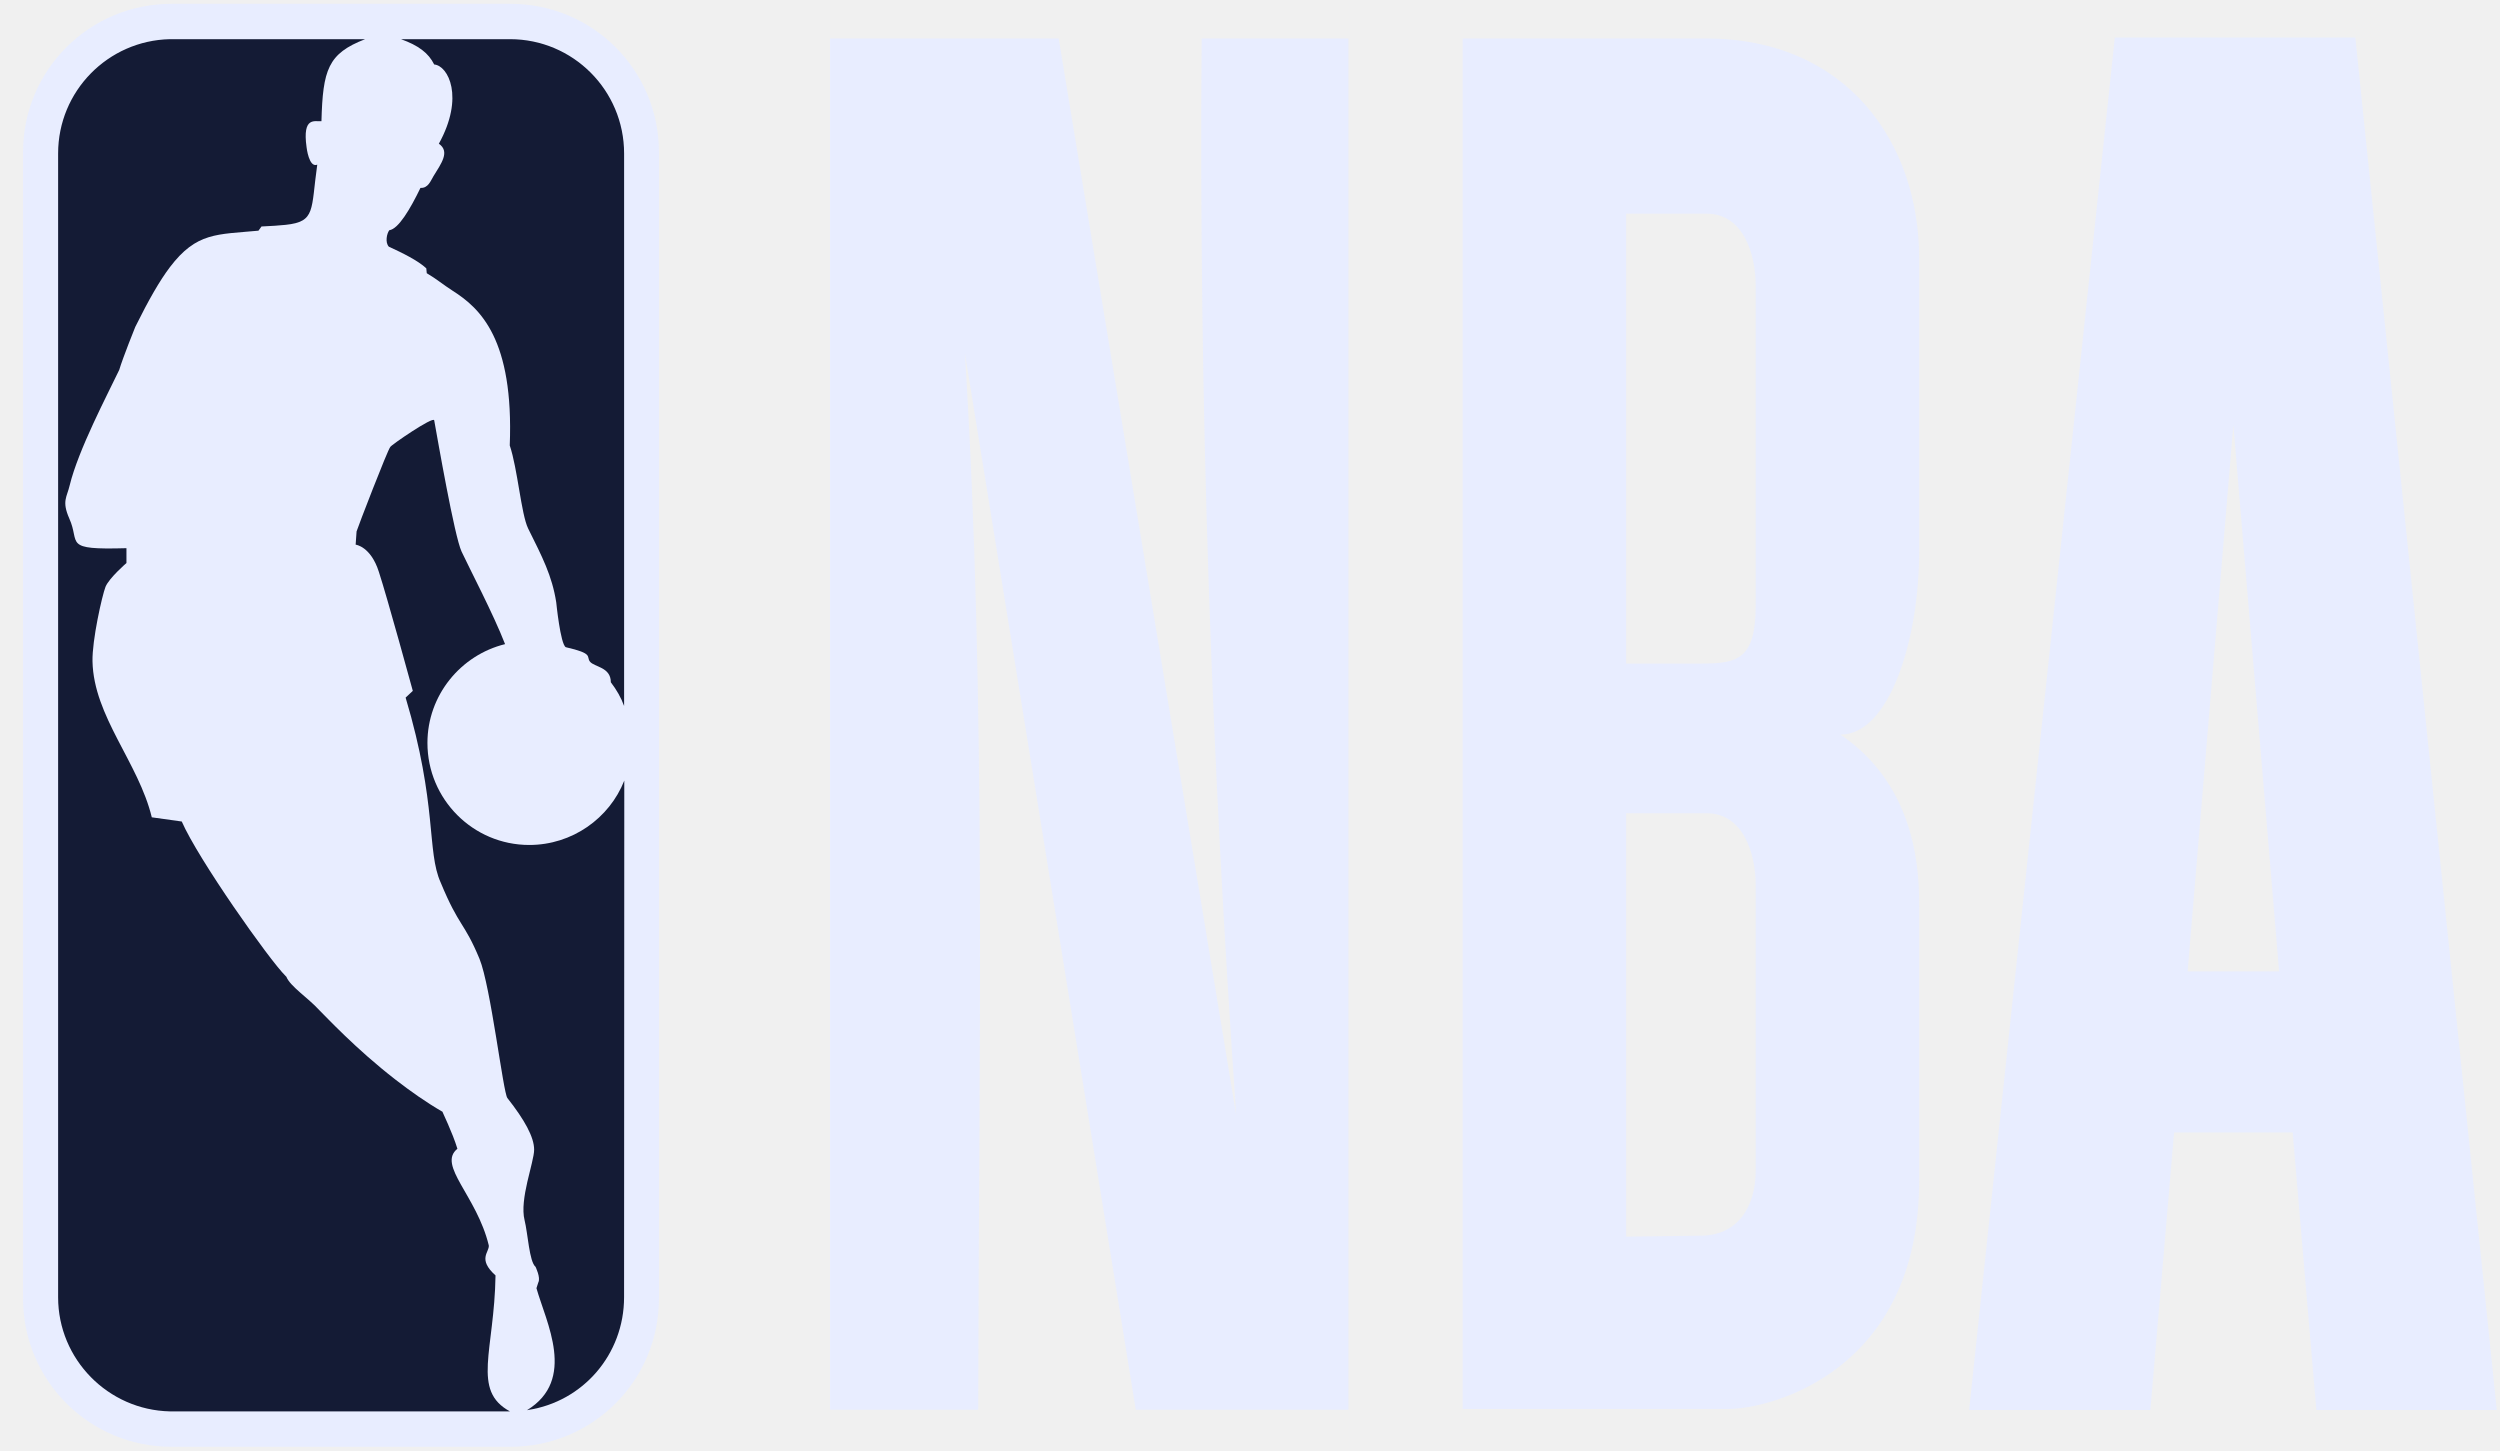
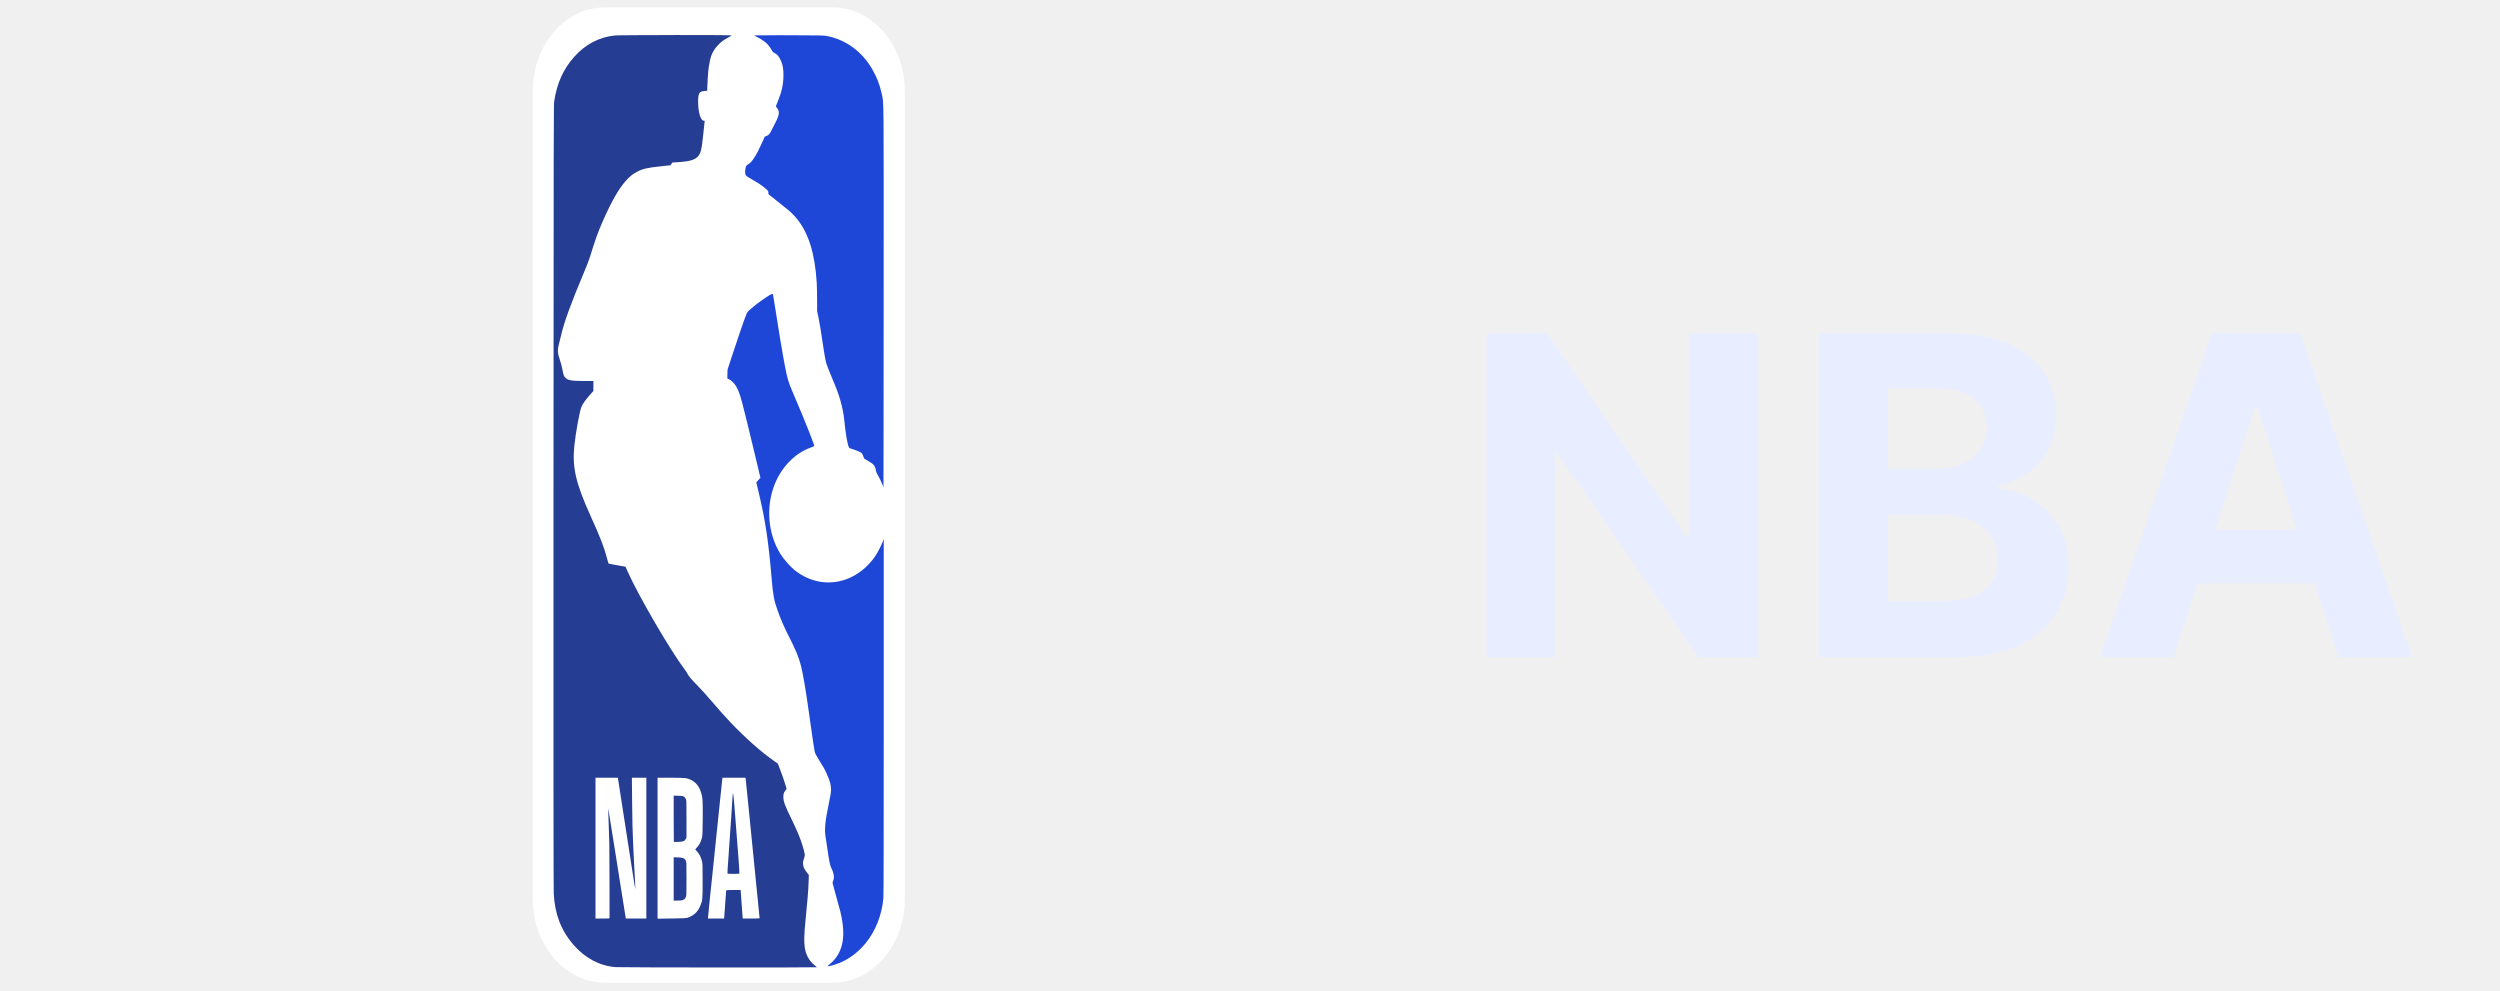
- <svg xmlns="http://www.w3.org/2000/svg" width="81" height="47" viewBox="0 0 81 47" fill="none">
-   <g clip-path="url(#clip0_412_12670)">
-     <path d="M5.557 0.124H16.539C19.205 0.124 21.351 2.27 21.351 4.935V42.065C21.351 44.731 19.205 46.876 16.539 46.876H5.557C2.892 46.876 0.746 44.731 0.746 42.065V4.935C0.746 2.27 2.892 0.124 5.557 0.124Z" fill="#E8EDFF" />
-     <path d="M13.812 8.694L13.827 8.852C14.159 9.048 14.332 9.206 14.671 9.424C15.559 9.989 16.651 10.991 16.516 14.432C16.771 15.185 16.885 16.654 17.11 17.12C17.57 18.047 17.886 18.649 18.022 19.515C18.022 19.515 18.157 20.871 18.331 20.969C19.249 21.179 18.986 21.27 19.114 21.436C19.257 21.616 19.791 21.609 19.791 22.106C19.98 22.354 20.123 22.603 20.221 22.874V4.974C20.221 2.925 18.564 1.269 16.523 1.269H12.991C13.556 1.472 13.88 1.713 14.068 2.089C14.52 2.127 15.055 3.144 14.219 4.657C14.587 4.913 14.301 5.29 14.038 5.719C13.955 5.855 13.872 6.103 13.623 6.088C13.292 6.773 12.908 7.421 12.614 7.459C12.532 7.564 12.471 7.858 12.599 7.993C13.029 8.189 13.548 8.445 13.812 8.694Z" fill="#141B35" />
-     <path d="M17.11 45.683L17.073 45.691C18.692 44.704 17.69 42.837 17.381 41.737L17.442 41.549C17.524 41.398 17.351 41.044 17.351 41.044C17.148 40.879 17.103 39.96 16.997 39.538C16.824 38.853 17.306 37.656 17.306 37.249C17.306 36.842 16.997 36.285 16.44 35.577C16.304 35.419 15.898 31.948 15.536 31.067C15.032 29.854 14.881 30.05 14.279 28.596C13.819 27.58 14.181 26.081 13.142 22.602L13.375 22.384C13.375 22.384 12.547 19.356 12.275 18.528C12.012 17.7 11.523 17.647 11.523 17.647L11.553 17.218C11.59 17.09 12.562 14.567 12.644 14.484C12.652 14.431 14.045 13.475 14.068 13.618C14.18 14.236 14.723 17.376 14.956 17.873C15.19 18.377 15.995 19.914 16.364 20.87C14.926 21.224 13.849 22.527 13.849 24.071C13.849 25.893 15.325 27.377 17.148 27.377C18.541 27.377 19.746 26.511 20.227 25.291L20.22 42.031C20.22 43.883 18.887 45.412 17.11 45.683Z" fill="#141B35" />
-     <path d="M11.831 1.269C10.626 1.735 10.46 2.255 10.415 3.927C10.212 3.949 9.79 3.754 9.933 4.77C9.933 4.77 10.008 5.448 10.279 5.335C10.069 6.811 10.236 7.18 9.255 7.285C9.045 7.308 8.788 7.323 8.472 7.338L8.374 7.474C7.034 7.602 6.37 7.516 5.505 8.656C5.174 9.093 4.82 9.71 4.383 10.591C4.383 10.591 3.984 11.578 3.863 11.985C3.479 12.79 2.538 14.575 2.259 15.72C2.169 16.111 1.996 16.232 2.244 16.797C2.613 17.61 2.003 17.821 4.097 17.761V18.242C4.097 18.242 3.539 18.724 3.419 19.011C3.306 19.304 2.982 20.743 2.997 21.428C3.035 23.213 4.488 24.704 4.918 26.481L5.889 26.617C6.416 27.829 8.72 31.097 9.255 31.624C9.263 31.632 9.27 31.64 9.278 31.647C9.398 31.956 9.993 32.34 10.34 32.724C10.55 32.927 11.522 33.981 12.817 34.983C13.293 35.351 13.804 35.714 14.338 36.022C14.323 36.015 14.655 36.678 14.82 37.22C14.158 37.754 15.445 38.733 15.837 40.352C15.86 40.571 15.46 40.789 16.055 41.324C16.018 43.771 15.272 45.052 16.522 45.729H5.505C3.502 45.684 1.883 44.042 1.883 42.032V4.974C1.883 2.948 3.502 1.314 5.505 1.269H11.831Z" fill="#141B35" />
-     <path fill-rule="evenodd" clip-rule="evenodd" d="M26.893 1.246V45.676H31.695C31.707 34.234 31.967 22.746 31.262 11.438L36.799 45.676H43.689V1.246H38.934C38.837 13.026 39.255 24.642 40.054 36.136L34.301 1.246H26.893Z" fill="#E8EDFF" />
-     <path fill-rule="evenodd" clip-rule="evenodd" d="M68.52 1.216L63.8 45.683H69.672L70.44 36.691H74.282L75.05 45.683H80.895L76.313 1.216H68.52ZM72.361 13.767L73.843 31.474H70.879L72.361 13.767Z" fill="#E8EDFF" />
-     <path d="M47.391 1.246V45.652H55.98C57.387 45.652 62.181 44.422 62.181 38.256V29.387C62.181 28.453 62.189 25.523 59.629 23.802C61.229 23.802 62.181 20.699 62.181 17.879V8.366C62.181 4.659 59.874 1.236 55.239 1.246H47.391ZM52.687 6.923H55.294C56.488 6.923 56.885 8.242 56.885 9.256V19.598C56.885 21.367 56.303 21.5 55.101 21.5H52.687V6.923ZM52.687 26.349H55.294C56.488 26.349 56.885 27.668 56.885 28.681V37.919C56.885 39.122 56.285 40.036 55.101 40.036L52.687 40.067V26.349Z" fill="#E8EDFF" />
-   </g>
-   <defs>
-     <clipPath id="clip0_412_12670">
-       <rect width="80.15" height="46.752" fill="white" transform="translate(0.746094 0.124023)" />
-     </clipPath>
-   </defs>
+ <svg xmlns="http://www.w3.org/2000/svg" width="101" height="40" viewBox="0 0 101 40" fill="none">
+   <path fill-rule="evenodd" clip-rule="evenodd" d="M36.556 3.688C36.556 1.818 35.251 0.299 33.644 0.299H24.435C22.828 0.299 21.523 1.818 21.523 3.688V36.311C21.523 38.182 22.828 39.701 24.435 39.701H33.644C35.251 39.701 36.556 38.182 36.556 36.311V3.688Z" fill="white" />
+   <path fill-rule="evenodd" clip-rule="evenodd" d="M31.4 1.423C30.909 1.423 30.549 1.426 30.527 1.429L30.473 1.438L30.591 1.497C30.746 1.574 30.918 1.694 31.009 1.788C31.05 1.83 31.116 1.921 31.156 1.99C31.211 2.087 31.24 2.121 31.277 2.137C31.397 2.185 31.487 2.295 31.567 2.494C31.628 2.647 31.651 2.795 31.651 3.048C31.651 3.398 31.582 3.714 31.418 4.113L31.343 4.295L31.397 4.367C31.511 4.518 31.488 4.657 31.283 5.037C31.235 5.127 31.18 5.234 31.162 5.276C31.107 5.4 31.056 5.458 30.973 5.491L30.896 5.521L30.798 5.741C30.558 6.275 30.377 6.56 30.223 6.642C30.194 6.658 30.163 6.682 30.154 6.695C30.127 6.736 30.104 6.845 30.104 6.932C30.105 7.086 30.114 7.096 30.37 7.242C30.631 7.391 30.829 7.525 30.955 7.64C31.035 7.712 31.042 7.723 31.042 7.784C31.042 7.837 31.049 7.854 31.081 7.877C31.193 7.958 31.286 8.03 31.376 8.107C31.431 8.155 31.562 8.26 31.666 8.341C31.909 8.529 32.039 8.651 32.19 8.834C32.664 9.407 32.925 10.246 32.996 11.429C33.004 11.561 33.011 11.871 33.011 12.118L33.011 12.567L33.06 12.794C33.11 13.027 33.161 13.337 33.238 13.87C33.291 14.238 33.342 14.526 33.382 14.675C33.398 14.736 33.487 14.968 33.581 15.19C33.799 15.707 33.872 15.903 33.959 16.204C34.028 16.447 34.086 16.741 34.108 16.971C34.164 17.551 34.246 18.012 34.307 18.089C34.316 18.101 34.396 18.133 34.486 18.16C34.575 18.187 34.687 18.231 34.736 18.257C34.819 18.302 34.826 18.312 34.87 18.418L34.917 18.53L35.08 18.626C35.169 18.678 35.261 18.741 35.283 18.766C35.335 18.823 35.374 18.913 35.386 19.003C35.391 19.042 35.415 19.108 35.439 19.148C35.536 19.311 35.679 19.622 35.692 19.698C35.694 19.709 35.697 16.259 35.7 12.031C35.703 3.582 35.709 4.181 35.618 3.77C35.543 3.429 35.415 3.099 35.243 2.804C34.825 2.082 34.187 1.611 33.415 1.456C33.288 1.43 33.131 1.427 31.927 1.424C31.742 1.423 31.564 1.423 31.401 1.423L31.4 1.423L31.4 1.423ZM31.196 11.875C31.126 11.875 30.621 12.227 30.325 12.483C30.211 12.582 30.194 12.604 30.147 12.713C30.076 12.881 29.805 13.671 29.521 14.538L29.392 14.934L29.387 15.12C29.382 15.291 29.384 15.305 29.408 15.306C29.448 15.306 29.568 15.393 29.64 15.474C29.782 15.634 29.869 15.835 29.984 16.27C30.075 16.614 30.293 17.502 30.476 18.274L30.662 19.056L30.721 19.301L30.638 19.394L30.555 19.486L30.588 19.627L30.662 19.94C30.926 21.063 31.048 21.879 31.17 23.33C31.227 24.022 31.271 24.262 31.41 24.65C31.543 25.025 31.688 25.358 31.871 25.712C32.131 26.215 32.279 26.574 32.362 26.906C32.444 27.236 32.549 27.857 32.671 28.723C32.83 29.859 32.886 30.239 32.91 30.346C32.933 30.445 32.957 30.494 33.07 30.674C33.264 30.98 33.309 31.061 33.405 31.272C33.561 31.616 33.6 31.823 33.558 32.08C33.546 32.157 33.51 32.343 33.478 32.492C33.328 33.206 33.3 33.547 33.364 33.88C33.372 33.921 33.404 34.137 33.436 34.361C33.5 34.811 33.541 35 33.596 35.094C33.644 35.176 33.691 35.344 33.691 35.432C33.691 35.471 33.678 35.535 33.663 35.575C33.647 35.614 33.635 35.658 33.635 35.672C33.635 35.686 33.698 35.92 33.776 36.193C33.853 36.467 33.933 36.757 33.953 36.839C34.109 37.486 34.106 38.012 33.943 38.389C33.831 38.648 33.693 38.822 33.442 39.02C33.419 39.038 33.425 39.04 33.486 39.032C33.58 39.018 33.755 38.967 33.907 38.907C34.302 38.752 34.697 38.45 34.996 38.075C35.378 37.595 35.627 36.957 35.688 36.299C35.699 36.189 35.703 33.886 35.703 28.959L35.703 21.779L35.658 21.895C35.599 22.043 35.461 22.314 35.383 22.433C35.157 22.776 34.846 23.069 34.51 23.255C33.717 23.695 32.795 23.603 32.076 23.012C31.904 22.87 31.643 22.566 31.52 22.365C31.021 21.543 30.936 20.478 31.298 19.564C31.571 18.875 32.116 18.314 32.728 18.092C32.81 18.062 32.882 18.032 32.889 18.025C32.905 18.009 32.872 17.911 32.684 17.433C32.535 17.052 32.339 16.579 32.017 15.824C31.84 15.41 31.814 15.32 31.709 14.777C31.609 14.258 31.444 13.267 31.297 12.311C31.227 11.858 31.231 11.874 31.197 11.874L31.197 11.874L31.196 11.875Z" fill="#1F47D7" />
+   <path fill-rule="evenodd" clip-rule="evenodd" d="M27.258 1.416C26.109 1.417 24.938 1.423 24.842 1.433C24.2 1.5 23.649 1.79 23.196 2.298C22.758 2.789 22.504 3.354 22.39 4.088C22.368 4.235 22.366 5.246 22.361 20.014C22.358 30.727 22.361 35.88 22.371 36.087C22.411 36.92 22.662 37.582 23.157 38.158C23.625 38.702 24.212 39.017 24.863 39.072C25.056 39.088 32.998 39.093 32.998 39.077C32.997 39.07 32.959 39.035 32.911 38.998C32.733 38.861 32.59 38.634 32.537 38.403C32.474 38.122 32.477 37.804 32.552 37.085C32.617 36.456 32.657 35.956 32.667 35.649L32.676 35.347L32.6 35.25C32.437 35.045 32.405 34.894 32.479 34.69C32.499 34.633 32.516 34.569 32.516 34.548C32.516 34.487 32.441 34.204 32.37 34.001C32.288 33.763 32.166 33.48 31.976 33.09C31.704 32.531 31.649 32.38 31.648 32.194C31.647 32.078 31.666 32.019 31.737 31.925L31.779 31.869L31.738 31.731C31.685 31.548 31.629 31.388 31.517 31.093L31.424 30.849L31.295 30.76C30.776 30.401 30.145 29.845 29.527 29.2C29.344 29.009 29.018 28.643 28.747 28.326C28.58 28.129 28.322 27.844 28.174 27.692C27.91 27.422 27.81 27.303 27.766 27.204C27.753 27.177 27.707 27.107 27.662 27.048C27.087 26.289 25.792 24.067 25.36 23.096C25.312 22.988 25.271 22.897 25.27 22.895C25.268 22.893 25.115 22.866 24.93 22.835C24.744 22.803 24.588 22.772 24.582 22.765C24.576 22.757 24.548 22.659 24.52 22.547C24.407 22.107 24.264 21.737 23.853 20.829C23.267 19.535 23.114 18.882 23.201 18.033C23.256 17.489 23.411 16.634 23.49 16.44C23.537 16.323 23.647 16.166 23.816 15.973L23.973 15.793V15.392L23.593 15.392C23.091 15.391 22.948 15.366 22.842 15.261C22.779 15.198 22.767 15.164 22.711 14.877C22.694 14.793 22.659 14.659 22.631 14.58C22.52 14.263 22.514 14.14 22.59 13.858C22.617 13.759 22.649 13.631 22.662 13.573C22.776 13.052 23.063 12.261 23.619 10.941C23.714 10.714 23.813 10.458 23.838 10.371C24.008 9.801 24.169 9.348 24.337 8.97C24.707 8.132 24.992 7.632 25.285 7.303C25.435 7.134 25.547 7.043 25.721 6.948C25.955 6.82 26.13 6.779 26.7 6.718L27.082 6.677L27.125 6.621L27.168 6.565L27.352 6.554C27.962 6.52 28.182 6.431 28.286 6.174C28.338 6.047 28.36 5.91 28.415 5.393C28.442 5.133 28.466 4.909 28.468 4.895C28.47 4.88 28.462 4.873 28.447 4.875C28.317 4.901 28.208 4.565 28.204 4.128C28.201 3.775 28.245 3.695 28.455 3.677L28.57 3.666L28.573 3.543C28.58 3.273 28.609 2.882 28.635 2.702C28.695 2.29 28.775 2.088 28.966 1.868C29.105 1.708 29.244 1.602 29.45 1.5C29.522 1.464 29.561 1.436 29.551 1.429C29.537 1.419 28.408 1.414 27.258 1.415L27.258 1.416L27.258 1.416ZM24.058 31.42H24.961L24.984 31.564C24.996 31.644 25.038 31.916 25.078 32.17C25.118 32.424 25.175 32.795 25.206 32.995C25.237 33.195 25.319 33.725 25.389 34.174C25.459 34.623 25.55 35.204 25.59 35.465C25.63 35.726 25.666 35.937 25.669 35.933C25.673 35.928 25.652 35.495 25.623 35.007C25.613 34.829 25.604 34.646 25.595 34.438C25.59 34.334 25.584 34.204 25.581 34.15C25.578 34.095 25.571 33.913 25.566 33.745C25.562 33.578 25.555 33.403 25.552 33.358C25.548 33.312 25.542 32.858 25.537 32.347L25.528 31.42H26.112V37.11H25.283L25.214 36.677C25.176 36.439 25.099 35.951 25.041 35.593C24.984 35.234 24.895 34.674 24.844 34.347C24.71 33.496 24.642 33.072 24.603 32.846L24.568 32.648L24.575 32.805C24.579 32.891 24.588 33.181 24.596 33.449C24.604 33.716 24.613 34.024 24.617 34.133C24.622 34.275 24.628 36.73 24.625 37.081C24.625 37.108 24.601 37.11 24.341 37.11H24.058V31.42L24.058 31.42ZM26.565 31.42L27.086 31.42C27.372 31.42 27.648 31.427 27.699 31.437C28.005 31.492 28.223 31.691 28.321 32.007C28.389 32.224 28.396 32.334 28.39 33.069C28.385 33.638 28.381 33.752 28.36 33.836C28.319 34.001 28.266 34.111 28.174 34.216L28.088 34.315L28.167 34.406C28.259 34.511 28.311 34.613 28.355 34.775C28.385 34.888 28.386 34.914 28.386 35.585C28.386 36.359 28.385 36.373 28.282 36.616C28.188 36.841 28.023 36.993 27.79 37.072C27.719 37.096 27.619 37.101 27.136 37.107L26.565 37.115V31.42V31.42ZM29.188 31.42H30.119L30.127 31.482C30.132 31.516 30.171 31.9 30.214 32.335C30.257 32.771 30.346 33.665 30.412 34.323C30.665 36.85 30.688 37.084 30.688 37.097C30.688 37.104 30.535 37.11 30.349 37.11H30.009L30.002 37.057C29.998 37.027 29.982 36.81 29.966 36.574C29.95 36.338 29.934 36.103 29.929 36.05L29.92 35.956H29.632C29.343 35.956 29.343 35.956 29.336 35.993C29.332 36.013 29.316 36.23 29.3 36.475C29.283 36.72 29.266 36.963 29.262 37.015L29.253 37.11H28.605V37.061C28.605 37.02 28.702 36.064 28.797 35.172C28.808 35.063 28.891 34.262 28.981 33.391C29.166 31.588 29.171 31.546 29.18 31.473L29.188 31.42V31.42V31.42ZM29.613 32.059L29.606 32.064C29.603 32.068 29.597 32.138 29.592 32.22C29.587 32.301 29.58 32.416 29.576 32.475C29.572 32.535 29.549 32.88 29.526 33.242C29.503 33.605 29.461 34.209 29.433 34.583C29.405 34.957 29.385 35.273 29.389 35.284C29.394 35.299 29.458 35.304 29.63 35.304C29.759 35.304 29.868 35.3 29.872 35.294C29.877 35.289 29.862 35.037 29.839 34.734C29.653 32.301 29.634 32.058 29.613 32.058L29.613 32.059ZM27.217 32.143V33.073C27.217 33.585 27.22 34.007 27.223 34.01C27.226 34.014 27.308 34.015 27.404 34.012C27.605 34.005 27.654 33.986 27.702 33.896L27.734 33.837V33.086C27.734 32.365 27.733 32.333 27.706 32.279C27.65 32.168 27.619 32.155 27.407 32.149L27.217 32.142L27.217 32.143H27.217ZM27.217 34.632V36.384H27.384C27.586 36.384 27.657 36.353 27.705 36.244C27.733 36.181 27.734 36.152 27.734 35.502C27.734 34.852 27.733 34.823 27.706 34.768C27.659 34.674 27.592 34.646 27.391 34.639L27.217 34.634V34.632V34.632Z" fill="#253D92" />
+   <path d="M71.007 13.454V26.545H68.616L62.921 18.306H62.825V26.545H60.057V13.454H62.486L68.137 21.687H68.252V13.454H71.007Z" fill="#E8EDFF" />
+   <path d="M73.474 26.545V13.454H78.715C79.678 13.454 80.481 13.597 81.125 13.882C81.768 14.168 82.252 14.564 82.576 15.071C82.9 15.574 83.061 16.154 83.061 16.81C83.061 17.321 82.959 17.771 82.755 18.159C82.55 18.542 82.269 18.858 81.911 19.105C81.557 19.348 81.152 19.52 80.697 19.622V19.75C81.195 19.772 81.662 19.912 82.096 20.172C82.535 20.432 82.891 20.796 83.164 21.265C83.436 21.73 83.573 22.284 83.573 22.927C83.573 23.622 83.4 24.242 83.055 24.787C82.714 25.328 82.209 25.757 81.54 26.072C80.871 26.387 80.047 26.545 79.067 26.545H73.474ZM76.241 24.282H78.498C79.269 24.282 79.831 24.135 80.185 23.841C80.539 23.543 80.716 23.147 80.716 22.652C80.716 22.29 80.628 21.97 80.454 21.693C80.279 21.416 80.03 21.199 79.706 21.041C79.386 20.884 79.005 20.805 78.561 20.805H76.241V24.282ZM76.241 18.932H78.293C78.672 18.932 79.009 18.866 79.303 18.734C79.601 18.598 79.836 18.406 80.006 18.159C80.181 17.912 80.268 17.615 80.268 17.27C80.268 16.797 80.1 16.416 79.763 16.126C79.431 15.836 78.958 15.691 78.344 15.691H76.241V18.932Z" fill="#E8EDFF" />
+   <path d="M87.81 26.545H84.844L89.364 13.454H92.93L97.443 26.545H94.477L91.198 16.446H91.096L87.81 26.545ZM87.625 21.399H94.631V23.56H87.625V21.399Z" fill="#E8EDFF" />
</svg>
